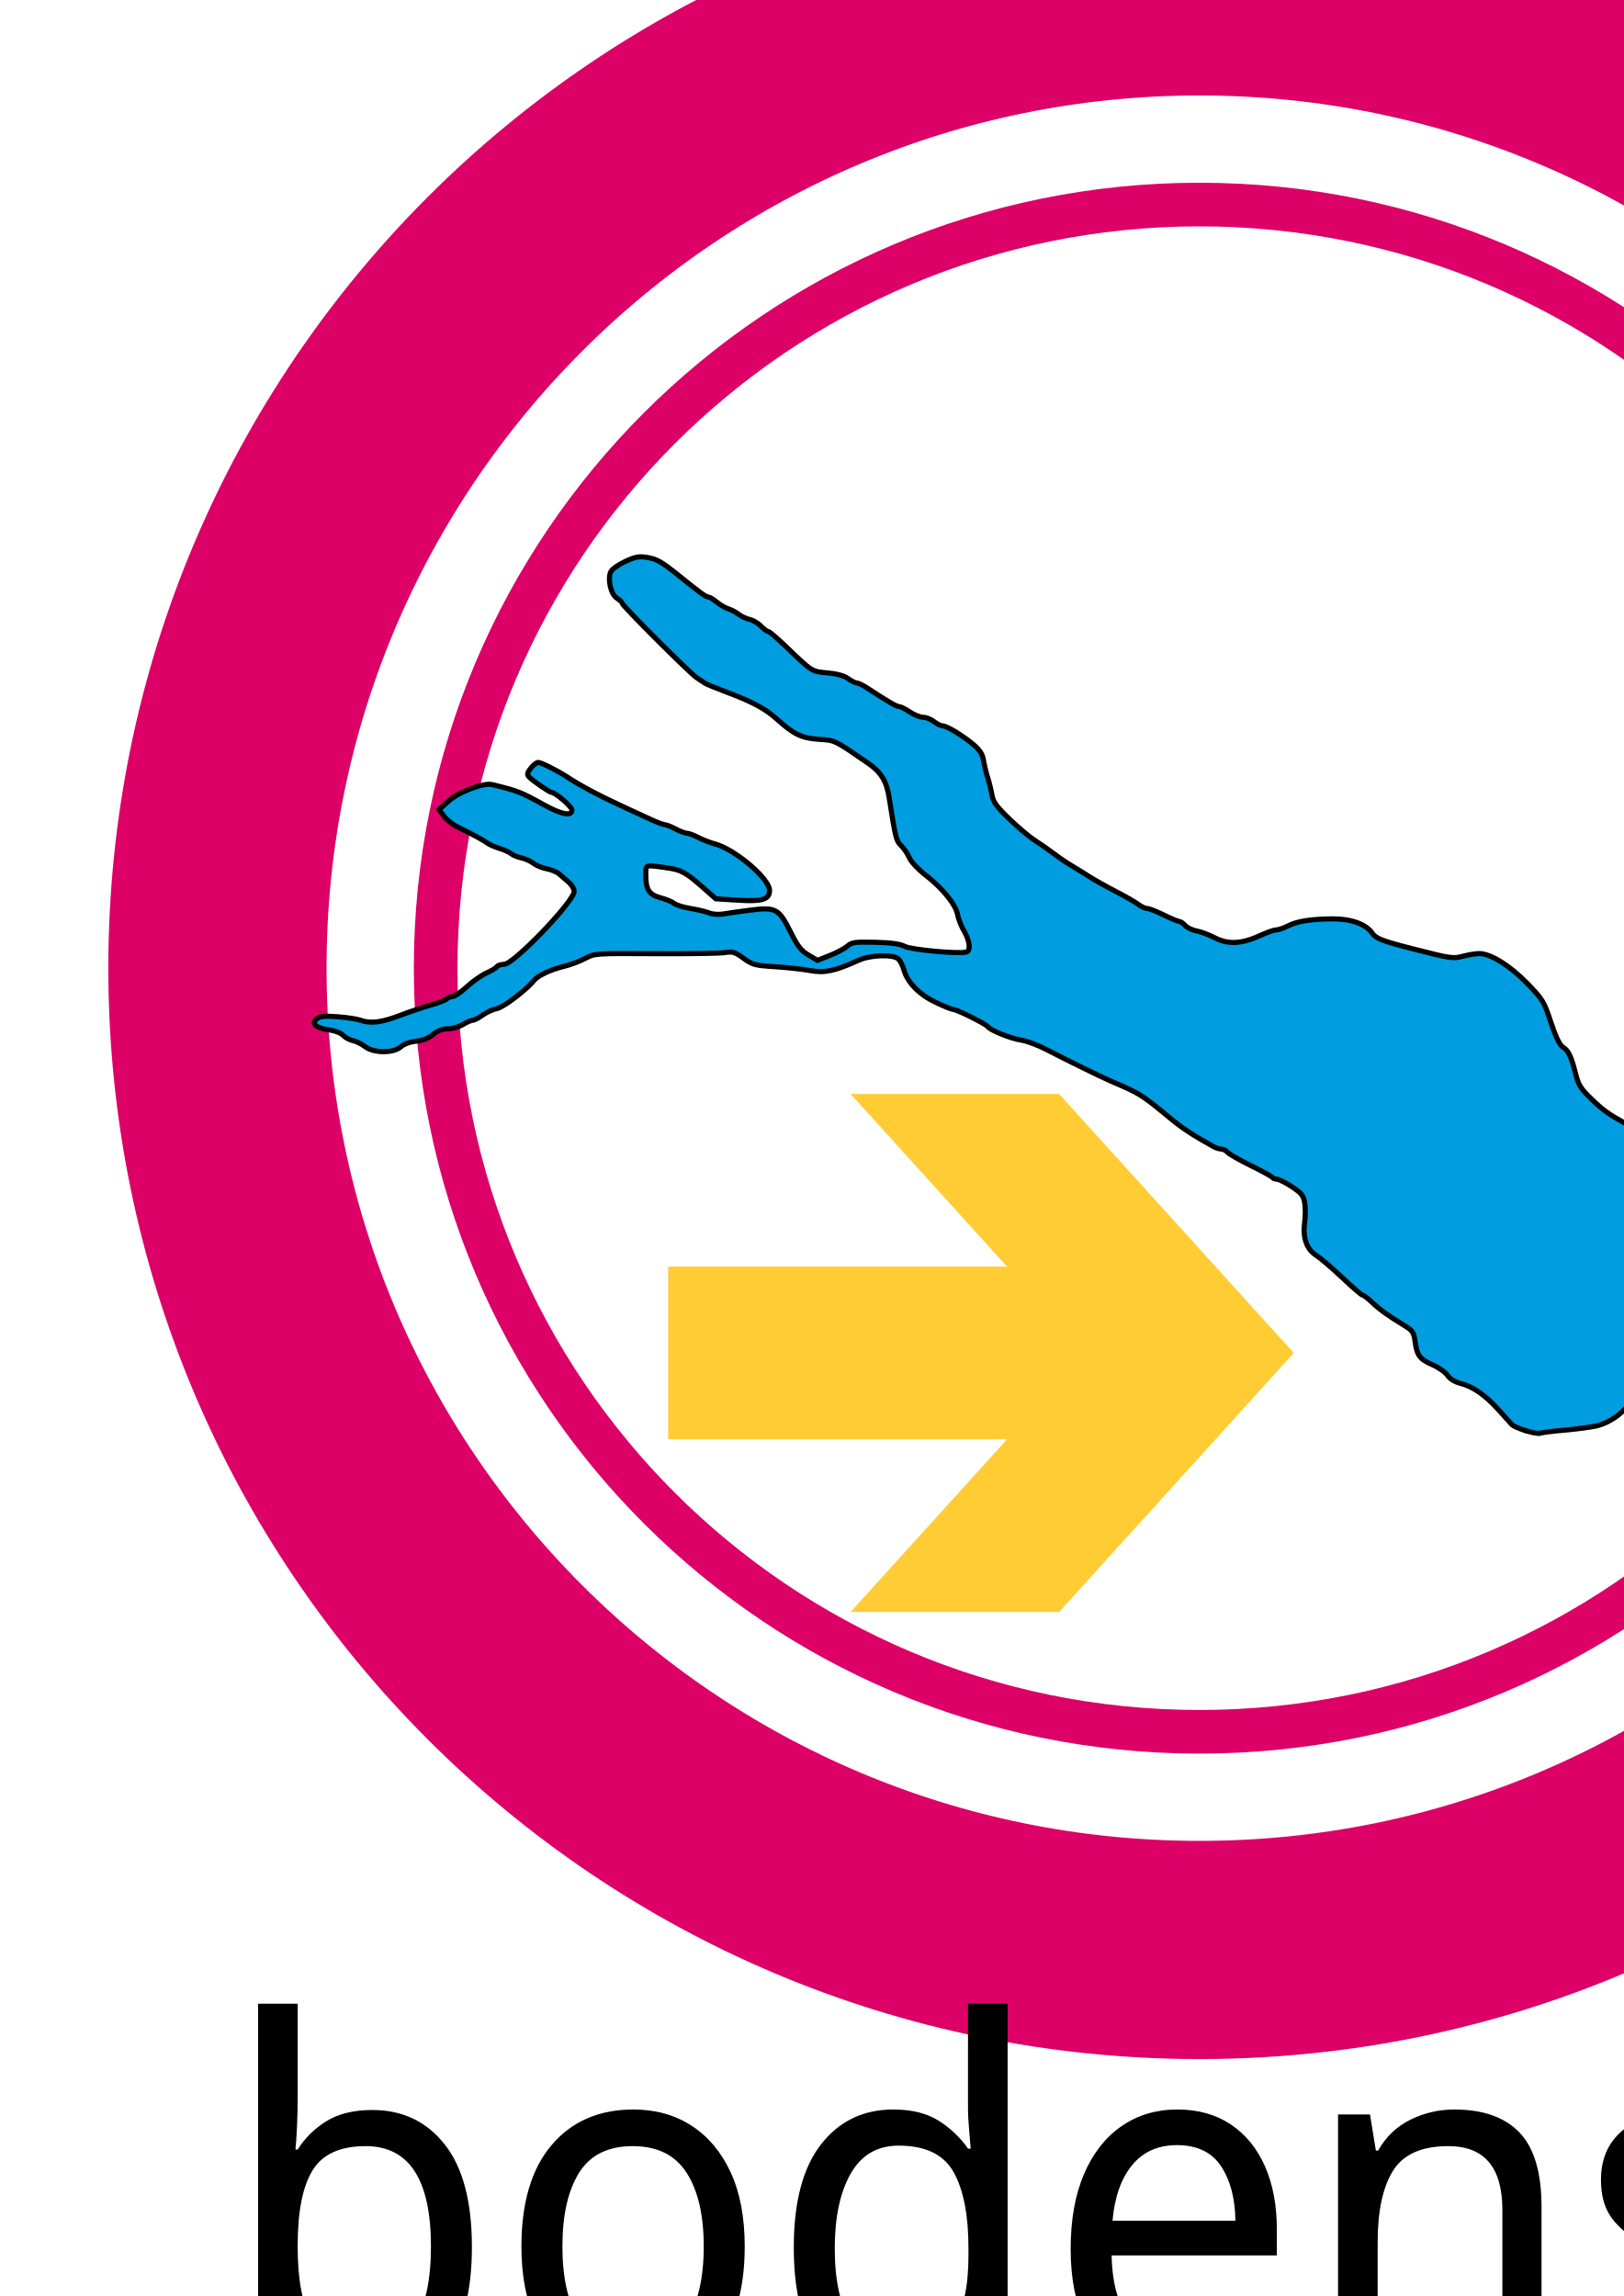
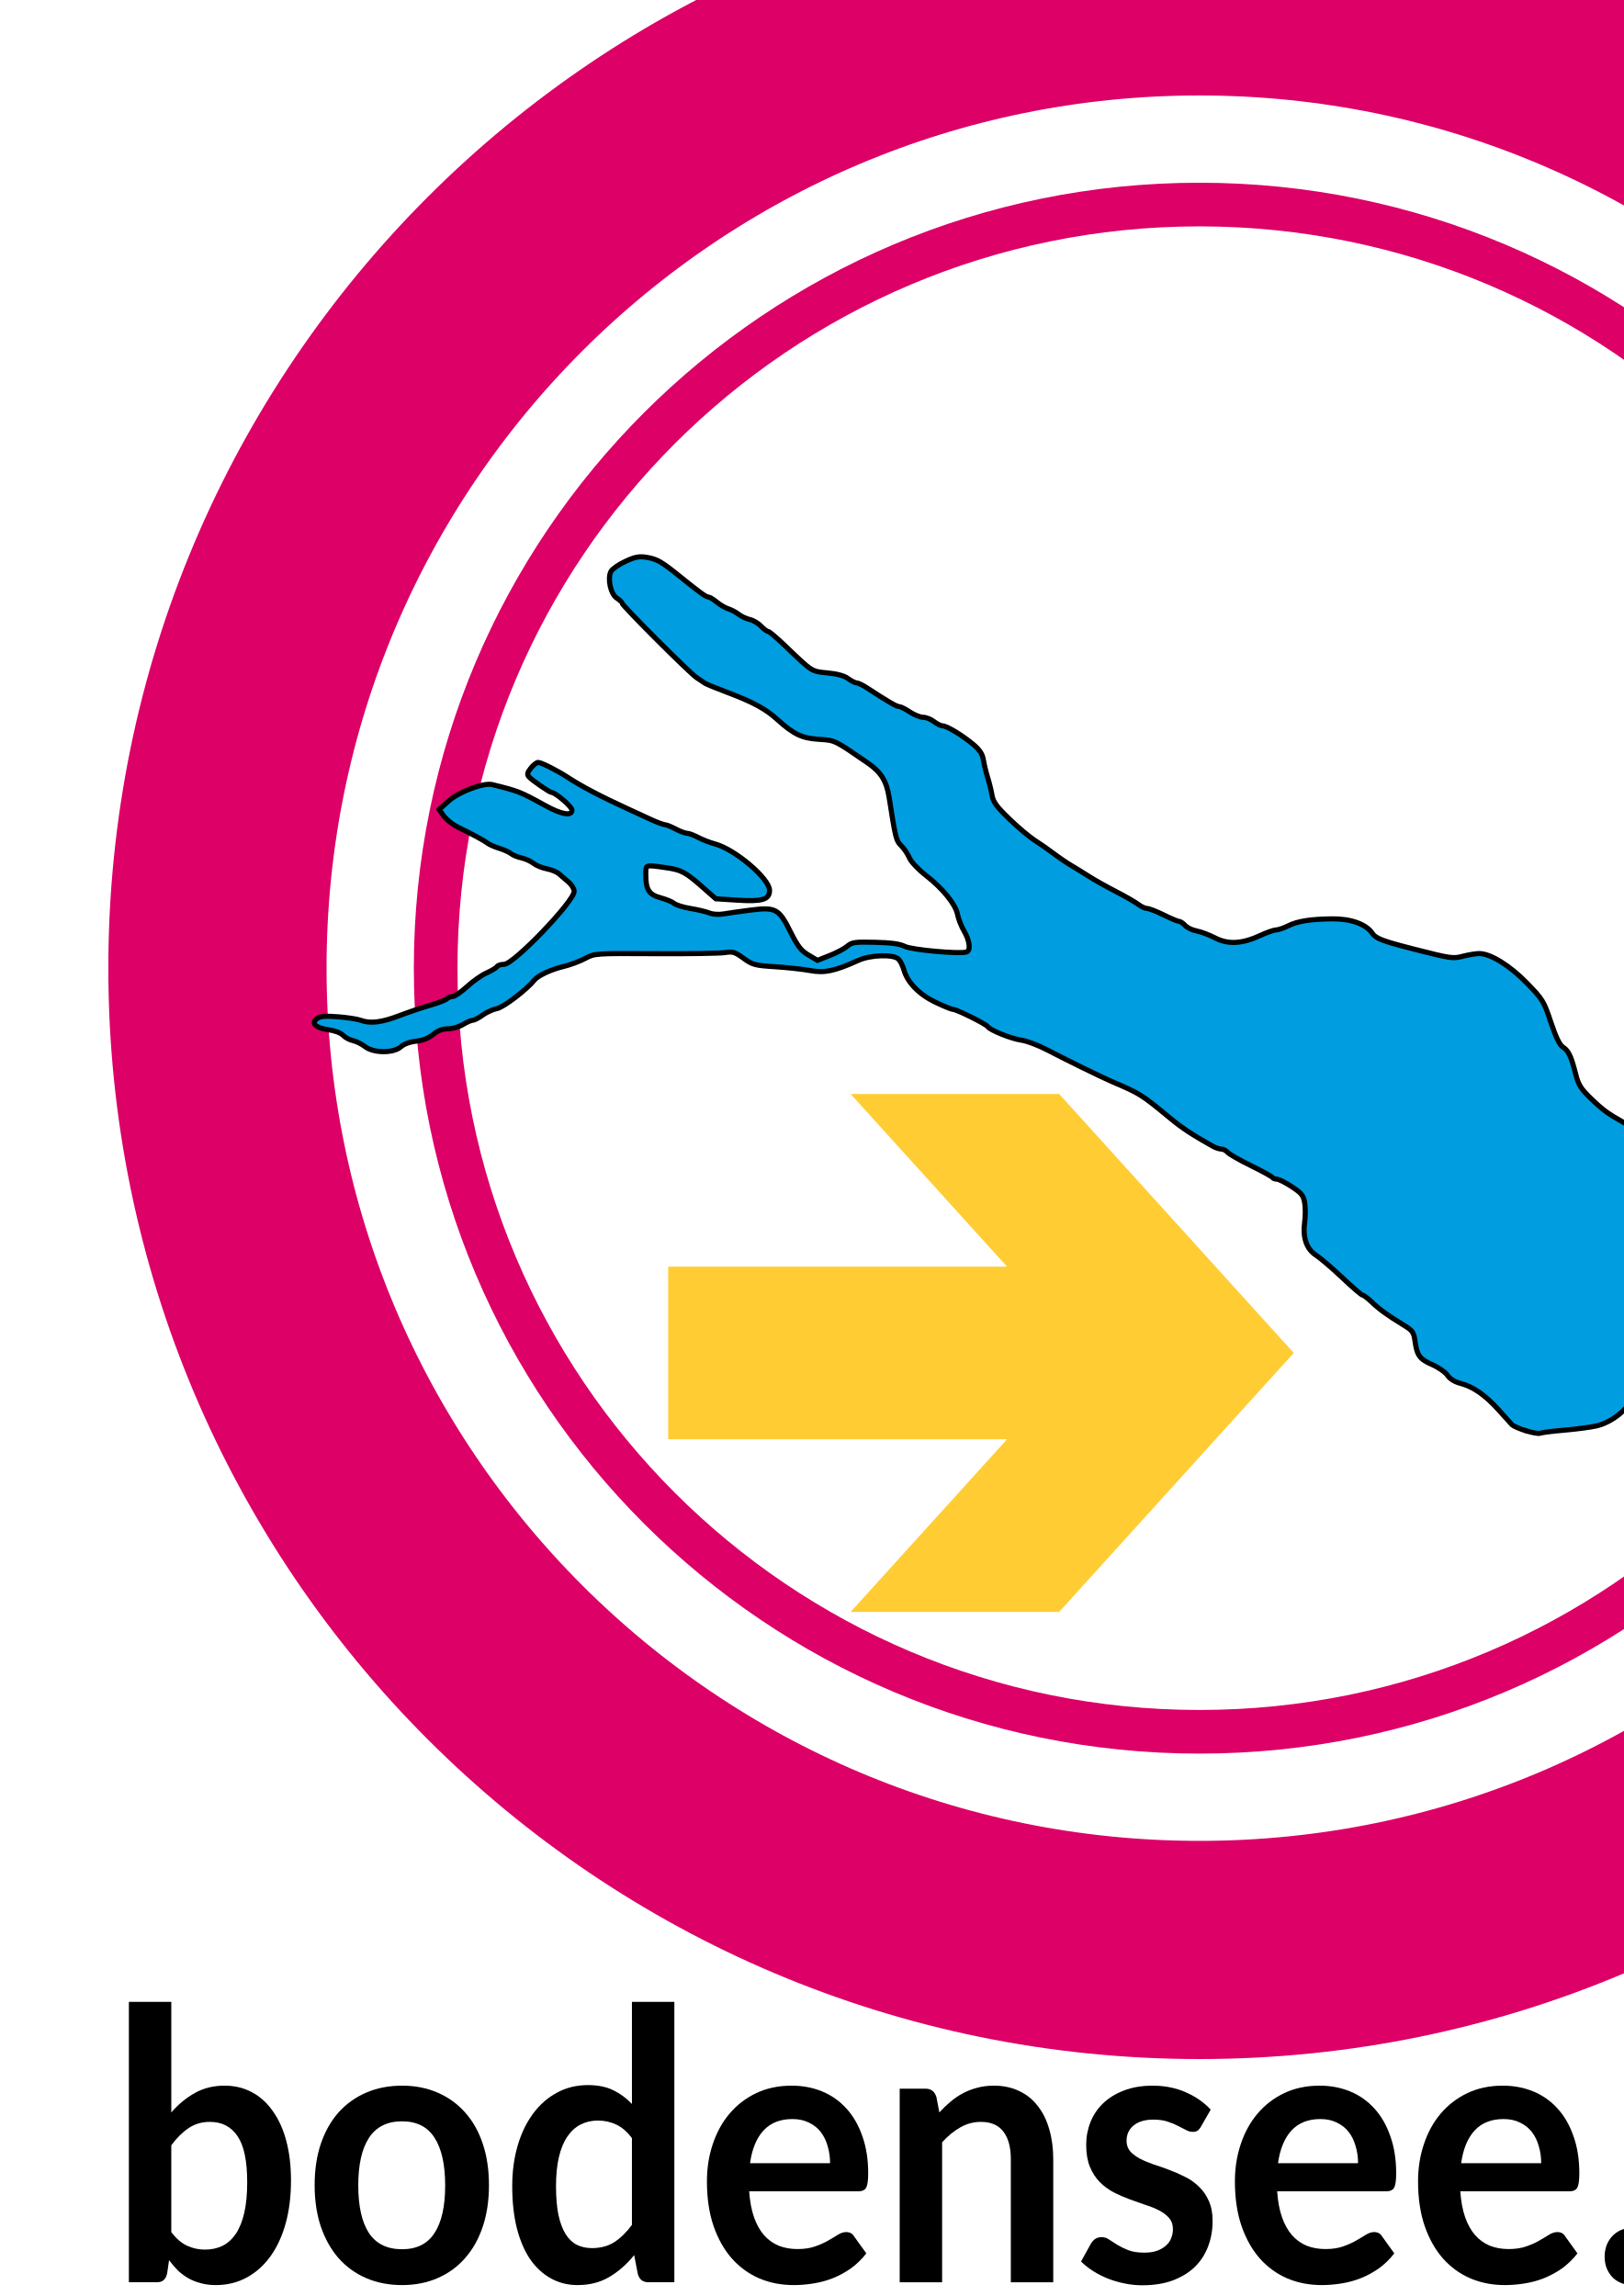
<svg xmlns="http://www.w3.org/2000/svg" xmlns:ns1="http://www.openswatchbook.org/uri/2009/osb" version="1.1" id="svg2" viewBox="0 0 744.094 1052.362" height="297mm" width="210mm">
  <defs id="defs4">
    <linearGradient ns1:paint="solid" id="linearGradient5754">
      <stop id="stop5756" offset="0" style="stop-color:#000000;stop-opacity:1;" />
    </linearGradient>
    <style type="text/css" id="style3858">
    .fil0 {fill:#495677}
   </style>
  </defs>
  <g id="g4846" transform="translate(1273.854,879.7159)">
    <g transform="matrix(1.201259,0,0,1.033452,-1685.787,-737.8079)" id="layer4" />
    <g id="g4168">
      <g id="layer5" transform="translate(-1355.585,-856.1591)">
        <rect y="-207.537" x="-39.899" height="1299.798" width="1299.798" id="rect4195" style="fill:#ffffff;fill-opacity:1;stroke:none;stroke-width:0.202;stroke-miterlimit:4;stroke-dasharray:none;stroke-opacity:1" />
      </g>
      <g id="layer1" transform="translate(-1342.208,-838.3224)">
        <ellipse ry="450" rx="450" cy="402.363" cx="617.999" id="path4136" style="fill:#000000;fill-opacity:0;stroke:#dc0067;stroke-width:100;stroke-miterlimit:4;stroke-dasharray:none;stroke-opacity:1" />
        <ellipse ry="350" rx="350" cy="402.363" cx="617.999" id="circle4140" style="fill:#000000;fill-opacity:0;stroke:#dc0067;stroke-width:20;stroke-miterlimit:4;stroke-dasharray:none;stroke-opacity:1" />
        <ellipse ry="328.597" rx="338.98" cy="236.314" cx="1175.588" id="circle4140-7" style="fill:#000000;fill-opacity:0;stroke:#dc0067;stroke-width:19.071;stroke-miterlimit:4;stroke-dasharray:none;stroke-opacity:1" />
      </g>
-       <text transform="scale(0.9539976,1.048221)" id="text4186" y="201.233" x="-1229.689" style="font-style:normal;font-variant:normal;font-weight:normal;font-stretch:condensed;font-size:172.051px;line-height:125%;font-family:Impact;-inkscape-font-specification:'Impact Condensed';letter-spacing:0px;word-spacing:0px;fill:#000000;fill-opacity:1;stroke:none;stroke-width:1px;stroke-linecap:butt;stroke-linejoin:miter;stroke-opacity:1" xml:space="preserve">
-         <tspan style="font-style:normal;font-variant:normal;font-weight:normal;font-stretch:condensed;font-size:216.25px;font-family:'AlternateGothic2 BT';-inkscape-font-specification:'AlternateGothic2 BT Condensed'" y="201.233" x="-1229.689" id="tspan4188">bodensee.<tspan id="tspan4151" style="font-size:216.25px;fill:#dc0060;fill-opacity:1">freifunk</tspan>.net</tspan>
-       </text>
+       <g transform="scale(0.9539976,1.048221)" style="font-style:normal;font-variant:normal;font-weight:normal;font-stretch:condensed;font-size:172.051px;line-height:125%;font-family:Impact;-inkscape-font-specification:'Impact Condensed';letter-spacing:0px;word-spacing:0px;fill:#000000;fill-opacity:1;stroke:none;stroke-width:1px;stroke-linecap:butt;stroke-linejoin:miter;stroke-opacity:1" id="text4186">
+         <path d="m -1252.999,136.748 q 3.465,4.207 7.508,5.94 4.125,1.732 8.662,1.732 4.702,0 8.415,-1.65 3.795,-1.732 6.435,-5.28 2.64,-3.63 4.043,-9.158 1.403,-5.61 1.403,-13.365 0,-13.943 -4.62,-20.13 -4.62,-6.27 -13.283,-6.27 -5.857,0 -10.23,2.723 -4.372,2.64 -8.332,7.508 l 0,37.95 z m 0,-52.305 q 5.115,-5.362 11.303,-8.498 6.27,-3.217 14.273,-3.217 7.343,0 13.2,2.888 5.94,2.888 10.065,8.332 4.207,5.362 6.435,13.035 2.228,7.672 2.228,17.242 0,10.312 -2.558,18.727 -2.558,8.415 -7.343,14.438 -4.702,5.94 -11.385,9.24 -6.683,3.3 -14.85,3.3 -3.96,0 -7.178,-0.825 -3.217,-0.743 -5.94,-2.145 -2.723,-1.403 -5.032,-3.382 -2.228,-2.062 -4.29,-4.537 l -0.907,5.692 q -0.495,2.145 -1.732,3.053 -1.155,0.907 -3.217,0.907 l -13.447,0 0,-122.595 20.378,0 0,48.345 z" style="font-style:normal;font-variant:normal;font-weight:bold;font-stretch:normal;font-size:165px;font-family:Lato;-inkscape-font-specification:'Lato Bold'" id="path4155" />
+         <path d="m -1142.143,72.728 q 9.405,0 17.078,3.053 7.755,3.053 13.2,8.662 5.527,5.61 8.498,13.695 2.97,8.085 2.97,18.067 0,10.065 -2.97,18.15 -2.97,8.085 -8.498,13.777 -5.445,5.692 -13.2,8.745 -7.673,3.053 -17.078,3.053 -9.488,0 -17.242,-3.053 -7.755,-3.053 -13.283,-8.745 -5.445,-5.692 -8.498,-13.777 -2.97,-8.085 -2.97,-18.15 0,-9.982 2.97,-18.067 3.053,-8.085 8.498,-13.695 5.527,-5.61 13.283,-8.662 7.755,-3.053 17.242,-3.053 z m 0,71.527 q 10.56,0 15.592,-7.095 5.115,-7.095 5.115,-20.79 0,-13.695 -5.115,-20.872 -5.032,-7.178 -15.592,-7.178 -10.725,0 -15.922,7.26 -5.115,7.177 -5.115,20.79 0,13.613 5.115,20.79 5.197,7.095 15.922,7.095 z" style="font-style:normal;font-variant:normal;font-weight:bold;font-stretch:normal;font-size:165px;font-family:Lato;-inkscape-font-specification:'Lato Bold'" id="path4157" />
+         <path d="m -1031.722,95.663 q -3.465,-4.207 -7.59,-5.94 -4.043,-1.732 -8.745,-1.732 -4.62,0 -8.332,1.732 -3.712,1.732 -6.353,5.28 -2.64,3.465 -4.043,8.91 -1.403,5.362 -1.403,12.705 0,7.425 1.155,12.623 1.238,5.115 3.465,8.415 2.228,3.217 5.445,4.702 3.217,1.403 7.178,1.403 6.353,0 10.807,-2.64 4.455,-2.64 8.415,-7.508 l 0,-37.95 z m 20.378,-59.565 0,122.595 -12.457,0 q -4.043,0 -5.115,-3.712 l -1.732,-8.168 q -5.115,5.857 -11.797,9.488 -6.6,3.63 -15.428,3.63 -6.93,0 -12.705,-2.888 -5.775,-2.888 -9.982,-8.332 -4.125,-5.527 -6.435,-13.613 -2.228,-8.085 -2.228,-18.48 0,-9.405 2.558,-17.49 2.558,-8.085 7.343,-14.025 4.785,-5.94 11.467,-9.24 6.683,-3.382 15.015,-3.382 7.095,0 12.127,2.228 5.032,2.228 8.992,6.022 l 0,-44.633 20.378,0 z" style="font-style:normal;font-variant:normal;font-weight:bold;font-stretch:normal;font-size:165px;font-family:Lato;-inkscape-font-specification:'Lato Bold'" id="path4159" />
+         <path d="m -936.54,106.635 q 0,-3.96 -1.155,-7.425 -1.073,-3.547 -3.3,-6.188 -2.228,-2.64 -5.692,-4.125 -3.382,-1.567 -7.92,-1.567 -8.828,0 -13.943,5.032 -5.032,5.032 -6.435,14.272 l 38.445,0 z m -38.858,12.293 q 0.495,6.518 2.31,11.303 1.815,4.702 4.785,7.838 2.97,3.053 7.013,4.62 4.125,1.485 9.075,1.485 4.95,0 8.498,-1.155 3.63,-1.155 6.27,-2.558 2.723,-1.403 4.702,-2.558 2.062,-1.155 3.96,-1.155 2.558,0 3.795,1.897 l 5.857,7.425 q -3.382,3.96 -7.59,6.683 -4.207,2.64 -8.828,4.29 -4.537,1.567 -9.322,2.228 -4.702,0.66 -9.158,0.66 -8.828,0 -16.418,-2.888 -7.59,-2.97 -13.2,-8.662 -5.61,-5.775 -8.828,-14.19 -3.217,-8.498 -3.217,-19.635 0,-8.662 2.805,-16.252 2.805,-7.673 8.002,-13.283 5.28,-5.692 12.787,-8.992 7.59,-3.3 17.078,-3.3 8.002,0 14.768,2.558 6.765,2.558 11.633,7.508 4.867,4.867 7.59,12.045 2.805,7.095 2.805,16.252 0,4.62 -0.99,6.27 -0.99,1.567 -3.795,1.567 l -52.388,0 z" style="font-style:normal;font-variant:normal;font-weight:bold;font-stretch:normal;font-size:165px;font-family:Lato;-inkscape-font-specification:'Lato Bold'" id="path4161" />
+         <path d="m -884.036,84.443 q 2.558,-2.558 5.362,-4.702 2.888,-2.228 6.022,-3.712 3.217,-1.567 6.848,-2.393 3.63,-0.907 7.92,-0.907 6.93,0 12.293,2.393 5.362,2.31 8.91,6.6 3.63,4.207 5.445,10.148 1.897,5.857 1.897,12.952 l 0,53.873 -20.378,0 0,-53.873 q 0,-7.755 -3.547,-11.962 -3.547,-4.29 -10.807,-4.29 -5.28,0 -9.9,2.393 -4.62,2.393 -8.745,6.518 l 0,61.215 -20.378,0 0,-84.645 12.457,0 q 3.96,0 5.197,3.712 l 1.403,6.683 z" style="font-style:normal;font-variant:normal;font-weight:bold;font-stretch:normal;font-size:165px;font-family:Lato;-inkscape-font-specification:'Lato Bold'" id="path4163" />
+         <path d="m -758.314,90.548 q -0.825,1.32 -1.732,1.897 -0.907,0.495 -2.31,0.495 -1.485,0 -3.217,-0.825 -1.65,-0.825 -3.877,-1.815 -2.228,-1.073 -5.115,-1.897 -2.805,-0.825 -6.683,-0.825 -6.022,0 -9.488,2.558 -3.382,2.558 -3.382,6.683 0,2.723 1.732,4.62 1.815,1.815 4.702,3.217 2.97,1.403 6.683,2.558 3.712,1.073 7.508,2.393 3.877,1.32 7.59,3.053 3.712,1.65 6.6,4.29 2.97,2.558 4.702,6.188 1.815,3.63 1.815,8.745 0,6.105 -2.228,11.303 -2.145,5.115 -6.435,8.91 -4.29,3.712 -10.643,5.857 -6.27,2.062 -14.52,2.062 -4.372,0 -8.58,-0.825 -4.125,-0.743 -8.002,-2.145 -3.795,-1.403 -7.095,-3.3 -3.217,-1.897 -5.692,-4.125 l 4.702,-7.755 q 0.907,-1.403 2.145,-2.145 1.238,-0.743 3.135,-0.743 1.897,0 3.547,1.073 1.732,1.073 3.96,2.31 2.228,1.238 5.197,2.31 3.053,1.073 7.673,1.073 3.63,0 6.188,-0.825 2.64,-0.907 4.29,-2.31 1.732,-1.403 2.475,-3.217 0.825,-1.897 0.825,-3.877 0,-2.97 -1.815,-4.867 -1.732,-1.897 -4.702,-3.3 -2.888,-1.403 -6.683,-2.475 -3.712,-1.155 -7.673,-2.475 -3.877,-1.32 -7.673,-3.053 -3.712,-1.815 -6.683,-4.537 -2.888,-2.723 -4.702,-6.683 -1.732,-3.96 -1.732,-9.57 0,-5.197 2.062,-9.9 2.062,-4.702 6.022,-8.168 4.043,-3.547 9.982,-5.61 6.022,-2.145 13.86,-2.145 8.745,0 15.922,2.888 7.178,2.888 11.963,7.59 l -4.62,7.343 z" style="font-style:normal;font-variant:normal;font-weight:bold;font-stretch:normal;font-size:165px;font-family:Lato;-inkscape-font-specification:'Lato Bold'" id="path4166" />
+         <path d="m -682.917,106.635 q 0,-3.96 -1.155,-7.425 -1.073,-3.547 -3.3,-6.188 -2.228,-2.64 -5.692,-4.125 -3.382,-1.567 -7.92,-1.567 -8.828,0 -13.943,5.032 -5.032,5.032 -6.435,14.272 l 38.445,0 z m -38.858,12.293 q 0.495,6.518 2.31,11.303 1.815,4.702 4.785,7.838 2.97,3.053 7.013,4.62 4.125,1.485 9.075,1.485 4.95,0 8.498,-1.155 3.63,-1.155 6.27,-2.558 2.723,-1.403 4.702,-2.558 2.062,-1.155 3.96,-1.155 2.558,0 3.795,1.897 l 5.857,7.425 q -3.382,3.96 -7.59,6.683 -4.207,2.64 -8.828,4.29 -4.537,1.567 -9.322,2.228 -4.702,0.66 -9.158,0.66 -8.828,0 -16.418,-2.888 -7.59,-2.97 -13.2,-8.662 -5.61,-5.775 -8.828,-14.19 -3.217,-8.498 -3.217,-19.635 0,-8.662 2.805,-16.252 2.805,-7.673 8.002,-13.283 5.28,-5.692 12.787,-8.992 7.59,-3.3 17.078,-3.3 8.002,0 14.768,2.558 6.765,2.558 11.633,7.508 4.867,4.867 7.59,12.045 2.805,7.095 2.805,16.252 0,4.62 -0.99,6.27 -0.99,1.567 -3.795,1.567 l -52.388,0 z" style="font-style:normal;font-variant:normal;font-weight:bold;font-stretch:normal;font-size:165px;font-family:Lato;-inkscape-font-specification:'Lato Bold'" id="path4168" />
+         <path d="m -594.938,106.635 q 0,-3.96 -1.155,-7.425 -1.073,-3.547 -3.3,-6.188 -2.228,-2.64 -5.692,-4.125 -3.382,-1.567 -7.92,-1.567 -8.828,0 -13.943,5.032 -5.032,5.032 -6.435,14.272 l 38.445,0 z m -38.858,12.293 q 0.495,6.518 2.31,11.303 1.815,4.702 4.785,7.838 2.97,3.053 7.013,4.62 4.125,1.485 9.075,1.485 4.95,0 8.498,-1.155 3.63,-1.155 6.27,-2.558 2.723,-1.403 4.702,-2.558 2.062,-1.155 3.96,-1.155 2.558,0 3.795,1.897 l 5.857,7.425 q -3.382,3.96 -7.59,6.683 -4.207,2.64 -8.828,4.29 -4.537,1.567 -9.322,2.228 -4.702,0.66 -9.158,0.66 -8.828,0 -16.418,-2.888 -7.59,-2.97 -13.2,-8.662 -5.61,-5.775 -8.828,-14.19 -3.217,-8.498 -3.217,-19.635 0,-8.662 2.805,-16.252 2.805,-7.673 8.002,-13.283 5.28,-5.692 12.787,-8.992 7.59,-3.3 17.078,-3.3 8.002,0 14.768,2.558 6.765,2.558 11.633,7.508 4.867,4.867 7.59,12.045 2.805,7.095 2.805,16.252 0,4.62 -0.99,6.27 -0.99,1.567 -3.795,1.567 l -52.388,0 z" style="font-style:normal;font-variant:normal;font-weight:bold;font-stretch:normal;font-size:165px;font-family:Lato;-inkscape-font-specification:'Lato Bold'" id="path4170" />
+         <path d="m -564.462,147.473 q 0,-2.558 0.907,-4.867 0.99,-2.31 2.64,-3.96 1.65,-1.65 3.96,-2.64 2.31,-0.99 4.95,-0.99 2.64,0 4.867,0.99 2.31,0.99 3.96,2.64 1.732,1.65 2.723,3.96 0.99,2.31 0.99,4.867 0,2.64 -0.99,4.95 -0.99,2.228 -2.723,3.877 -1.65,1.65 -3.96,2.558 -2.228,0.99 -4.867,0.99 -2.64,0 -4.95,-0.99 -2.31,-0.907 -3.96,-2.558 -1.65,-1.65 -2.64,-3.877 -0.907,-2.31 -0.907,-4.95 z" style="font-style:normal;font-variant:normal;font-weight:bold;font-stretch:normal;font-size:165px;font-family:Lato;-inkscape-font-specification:'Lato Bold'" id="path4172" />
+         <path d="m -516.236,158.693 0,-69.3 -7.343,-1.155 q -2.393,-0.495 -3.877,-1.65 -1.403,-1.238 -1.403,-3.465 l 0,-8.332 12.623,0 0,-6.27 q 0,-7.26 2.145,-13.035 2.228,-5.775 6.27,-9.818 4.125,-4.043 9.982,-6.188 5.857,-2.145 13.2,-2.145 5.857,0 10.89,1.567 l -0.412,10.23 q -0.083,1.155 -0.66,1.897 -0.578,0.66 -1.567,1.073 -0.907,0.33 -2.145,0.495 -1.238,0.083 -2.64,0.083 -3.63,0 -6.518,0.825 -2.805,0.743 -4.785,2.723 -1.98,1.897 -3.053,5.115 -0.99,3.135 -0.99,7.838 l 0,5.61 22.027,0 0,14.52 -21.367,0 0,69.382 -20.378,0 z" style="font-style:normal;font-variant:normal;font-weight:bold;font-stretch:normal;font-size:165px;font-family:Lato;-inkscape-font-specification:'Lato Bold';fill:#dc0060;fill-opacity:1" id="path4174" />
+         <path d="m -443.656,88.733 q 3.96,-7.59 9.405,-11.88 5.445,-4.372 12.87,-4.372 5.857,0 9.405,2.558 l -1.32,15.262 q -0.412,1.485 -1.238,2.145 -0.743,0.578 -2.062,0.578 -1.238,0 -3.712,-0.412 -2.393,-0.412 -4.702,-0.412 -3.382,0 -6.022,0.99 -2.64,0.99 -4.785,2.888 -2.062,1.815 -3.712,4.455 -1.567,2.64 -2.97,6.022 l 0,52.14 -20.378,0 0,-84.645 11.963,0 q 3.135,0 4.372,1.155 1.238,1.073 1.65,3.96 l 1.238,9.57 z" style="font-style:normal;font-variant:normal;font-weight:bold;font-stretch:normal;font-size:165px;font-family:Lato;-inkscape-font-specification:'Lato Bold';fill:#dc0060;fill-opacity:1" id="path4176" />
+         <path d="m -349.049,106.635 q 0,-3.96 -1.155,-7.425 -1.073,-3.547 -3.3,-6.188 -2.228,-2.64 -5.692,-4.125 -3.382,-1.567 -7.92,-1.567 -8.828,0 -13.943,5.032 -5.032,5.032 -6.435,14.272 l 38.445,0 z m -38.858,12.293 q 0.495,6.518 2.31,11.303 1.815,4.702 4.785,7.838 2.97,3.053 7.013,4.62 4.125,1.485 9.075,1.485 4.95,0 8.498,-1.155 3.63,-1.155 6.27,-2.558 2.723,-1.403 4.702,-2.558 2.062,-1.155 3.96,-1.155 2.558,0 3.795,1.897 l 5.857,7.425 q -3.382,3.96 -7.59,6.683 -4.207,2.64 -8.828,4.29 -4.537,1.567 -9.322,2.228 -4.702,0.66 -9.158,0.66 -8.828,0 -16.418,-2.888 -7.59,-2.97 -13.2,-8.662 -5.61,-5.775 -8.828,-14.19 -3.217,-8.498 -3.217,-19.635 0,-8.662 2.805,-16.252 2.805,-7.673 8.002,-13.283 5.28,-5.692 12.787,-8.992 7.59,-3.3 17.078,-3.3 8.002,0 14.768,2.558 6.765,2.558 11.633,7.508 4.867,4.867 7.59,12.045 2.805,7.095 2.805,16.252 0,4.62 -0.99,6.27 -0.99,1.567 -3.795,1.567 l -52.388,0 z" style="font-style:normal;font-variant:normal;font-weight:bold;font-stretch:normal;font-size:165px;font-family:Lato;-inkscape-font-specification:'Lato Bold';fill:#dc0060;fill-opacity:1" id="path4178" />
+         <path d="m -294.483,74.048 0,84.645 -20.46,0 0,-84.645 20.46,0 z m 2.805,-24.668 q 0,2.64 -1.073,4.95 -1.073,2.31 -2.888,4.043 -1.732,1.732 -4.125,2.805 -2.393,0.99 -5.115,0.99 -2.64,0 -5.032,-0.99 -2.31,-1.073 -4.043,-2.805 -1.732,-1.732 -2.805,-4.043 -0.99,-2.31 -0.99,-4.95 0,-2.723 0.99,-5.115 1.073,-2.393 2.805,-4.125 1.732,-1.732 4.043,-2.723 2.393,-1.073 5.032,-1.073 2.723,0 5.115,1.073 2.393,0.99 4.125,2.723 1.815,1.732 2.888,4.125 1.073,2.393 1.073,5.115 z" style="font-style:normal;font-variant:normal;font-weight:bold;font-stretch:normal;font-size:165px;font-family:Lato;-inkscape-font-specification:'Lato Bold';fill:#dc0060;fill-opacity:1" id="path4180" />
+         <path d="m -267.769,158.693 0,-69.3 -7.343,-1.155 q -2.393,-0.495 -3.877,-1.65 -1.403,-1.238 -1.403,-3.465 l 0,-8.332 12.623,0 0,-6.27 q 0,-7.26 2.145,-13.035 2.228,-5.775 6.27,-9.818 4.125,-4.043 9.982,-6.188 5.857,-2.145 13.2,-2.145 5.857,0 10.89,1.567 l -0.412,10.23 q -0.083,1.155 -0.66,1.897 -0.578,0.66 -1.567,1.073 -0.907,0.33 -2.145,0.495 -1.238,0.083 -2.64,0.083 -3.63,0 -6.518,0.825 -2.805,0.743 -4.785,2.723 -1.98,1.897 -3.053,5.115 -0.99,3.135 -0.99,7.838 l 0,5.61 22.027,0 0,14.52 -21.367,0 0,69.382 -20.378,0 z" style="font-style:normal;font-variant:normal;font-weight:bold;font-stretch:normal;font-size:165px;font-family:Lato;-inkscape-font-specification:'Lato Bold';fill:#dc0060;fill-opacity:1" id="path4182" />
+         <path d="m -141.482,74.048 0,84.645 -12.457,0 q -4.043,0 -5.115,-3.712 l -1.403,-6.765 q -5.197,5.28 -11.467,8.58 -6.27,3.217 -14.768,3.217 -6.93,0 -12.293,-2.31 -5.28,-2.393 -8.91,-6.683 -3.63,-4.29 -5.527,-10.148 -1.815,-5.94 -1.815,-13.035 l 0,-53.79 20.378,0 0,53.79 q 0,7.755 3.547,12.045 3.63,4.207 10.807,4.207 5.28,0 9.9,-2.31 4.62,-2.393 8.745,-6.518 l 0,-61.215 20.378,0 z" style="font-style:normal;font-variant:normal;font-weight:bold;font-stretch:normal;font-size:165px;font-family:Lato;-inkscape-font-specification:'Lato Bold';fill:#dc0060;fill-opacity:1" id="path4184" />
+         <path d="m -102.22,84.443 q 2.558,-2.558 5.363,-4.702 2.888,-2.228 6.022,-3.712 3.217,-1.567 6.848,-2.393 3.63,-0.907 7.92,-0.907 6.93,0 12.293,2.393 5.362,2.31 8.91,6.6 3.63,4.207 5.445,10.148 1.897,5.857 1.897,12.952 l 0,53.873 -20.378,0 0,-53.873 q 0,-7.755 -3.547,-11.962 -3.547,-4.29 -10.807,-4.29 -5.28,0 -9.9,2.393 -4.62,2.393 -8.745,6.518 l 0,61.215 -20.378,0 0,-84.645 12.457,0 q 3.96,0 5.197,3.712 l 1.403,6.683 z" style="font-style:normal;font-variant:normal;font-weight:bold;font-stretch:normal;font-size:165px;font-family:Lato;-inkscape-font-specification:'Lato Bold';fill:#dc0060;fill-opacity:1" id="path4186" />
+         <path d="m -7.765,36.098 0,70.207 3.795,0 q 2.062,0 3.217,-0.495 1.238,-0.578 2.475,-2.228 L 22.76,77.595 q 1.32,-1.732 2.888,-2.64 1.65,-0.907 4.207,-0.907 l 18.645,0 -26.317,31.432 q -2.805,3.712 -6.105,5.692 1.732,1.238 3.053,2.888 1.403,1.65 2.64,3.547 l 28.215,41.085 -18.398,0 q -2.393,0 -4.125,-0.743 -1.732,-0.825 -2.888,-2.888 L 2.96,122.97 q -1.155,-1.897 -2.393,-2.475 -1.238,-0.578 -3.712,-0.578 l -4.62,0 0,38.775 -20.378,0 0,-122.595 20.378,0 z" style="font-style:normal;font-variant:normal;font-weight:bold;font-stretch:normal;font-size:165px;font-family:Lato;-inkscape-font-specification:'Lato Bold';fill:#dc0060;fill-opacity:1" id="path4188" />
+         <path d="m 57.188,147.473 q 0,-2.558 0.907,-4.867 0.99,-2.31 2.64,-3.96 1.65,-1.65 3.96,-2.64 2.31,-0.99 4.95,-0.99 2.64,0 4.867,0.99 2.31,0.99 3.96,2.64 1.732,1.65 2.723,3.96 0.99,2.31 0.99,4.867 0,2.64 -0.99,4.95 -0.99,2.228 -2.723,3.877 -1.65,1.65 -3.96,2.558 -2.228,0.99 -4.867,0.99 -2.64,0 -4.95,-0.99 -2.31,-0.907 -3.96,-2.558 -1.65,-1.65 -2.64,-3.877 -0.907,-2.31 -0.907,-4.95 z" style="font-style:normal;font-variant:normal;font-weight:bold;font-stretch:normal;font-size:165px;font-family:Lato;-inkscape-font-specification:'Lato Bold'" id="path4190" />
+         <path d="m 118.532,84.443 q 2.558,-2.558 5.362,-4.702 2.888,-2.228 6.022,-3.712 3.217,-1.567 6.848,-2.393 3.63,-0.907 7.92,-0.907 6.93,0 12.293,2.393 5.362,2.31 8.91,6.6 3.63,4.207 5.445,10.148 1.897,5.857 1.897,12.952 l 0,53.873 -20.378,0 0,-53.873 q 0,-7.755 -3.547,-11.962 -3.547,-4.29 -10.807,-4.29 -5.28,0 -9.9,2.393 -4.62,2.393 -8.745,6.518 l 0,61.215 -20.378,0 0,-84.645 12.458,0 q 3.96,0 5.197,3.712 l 1.403,6.683 z" style="font-style:normal;font-variant:normal;font-weight:bold;font-stretch:normal;font-size:165px;font-family:Lato;-inkscape-font-specification:'Lato Bold'" id="path4192" />
+         <path d="m 247.142,106.635 q 0,-3.96 -1.155,-7.425 -1.073,-3.547 -3.3,-6.188 -2.228,-2.64 -5.692,-4.125 -3.382,-1.567 -7.92,-1.567 -8.828,0 -13.943,5.032 -5.032,5.032 -6.435,14.272 l 38.445,0 z m -38.858,12.293 q 0.495,6.518 2.31,11.303 1.815,4.702 4.785,7.838 2.97,3.053 7.013,4.62 4.125,1.485 9.075,1.485 4.95,0 8.498,-1.155 3.63,-1.155 6.27,-2.558 2.723,-1.403 4.702,-2.558 2.062,-1.155 3.96,-1.155 2.558,0 3.795,1.897 l 5.857,7.425 q -3.382,3.96 -7.59,6.683 -4.207,2.64 -8.828,4.29 -4.537,1.567 -9.322,2.228 -4.702,0.66 -9.158,0.66 -8.828,0 -16.418,-2.888 -7.59,-2.97 -13.2,-8.662 -5.61,-5.775 -8.828,-14.19 -3.217,-8.498 -3.217,-19.635 0,-8.662 2.805,-16.252 2.805,-7.673 8.002,-13.283 5.28,-5.692 12.787,-8.992 7.59,-3.3 17.078,-3.3 8.002,0 14.768,2.558 6.765,2.558 11.633,7.508 4.867,4.867 7.59,12.045 2.805,7.095 2.805,16.252 0,4.62 -0.99,6.27 -0.99,1.567 -3.795,1.567 l -52.388,0 z" style="font-style:normal;font-variant:normal;font-weight:bold;font-stretch:normal;font-size:165px;font-family:Lato;-inkscape-font-specification:'Lato Bold'" id="path4194" />
+         <path d="m 307.836,160.013 q -11.055,0 -16.995,-6.188 -5.857,-6.27 -5.857,-17.242 l 0,-47.272 -8.662,0 q -1.65,0 -2.805,-1.073 -1.155,-1.073 -1.155,-3.217 l 0,-8.085 13.613,-2.228 4.29,-23.1 q 0.412,-1.65 1.567,-2.558 1.155,-0.907 2.97,-0.907 l 10.56,0 0,26.648 22.605,0 0,14.52 -22.605,0 0,45.87 q 0,3.96 1.897,6.188 1.98,2.228 5.362,2.228 1.897,0 3.135,-0.412 1.32,-0.495 2.228,-0.99 0.99,-0.495 1.732,-0.907 0.743,-0.495 1.485,-0.495 0.907,0 1.485,0.495 0.578,0.412 1.238,1.32 l 6.105,9.9 q -4.455,3.712 -10.23,5.61 -5.775,1.897 -11.963,1.897 z" style="font-style:normal;font-variant:normal;font-weight:bold;font-stretch:normal;font-size:165px;font-family:Lato;-inkscape-font-specification:'Lato Bold'" id="path4196" />
+       </g>
      <g transform="translate(184.2055,1046.567)" id="g5858">
        <g id="g5827" transform="translate(642.1193,-1627.594)">
          <polygon style="fill:#ffcc33;fill-opacity:1" points="81,41 73,41 64,50 73,59 81,59 75,53 88,53 88,47 75,47 " transform="matrix(9.059558,0,0,9.471213,-1568.233,-654.5677)" id="polygon5366" />
          <polygon style="fill:#ffcc33;fill-opacity:1" points="75,53 88,53 88,47 75,47 81,41 73,41 64,50 73,59 81,59 " transform="matrix(-11.945,0,0,13.18718,-742.8054,-337.9233)" id="polygon5366-7" />
        </g>
      </g>
      <g id="layer2" transform="translate(-1339.82,-834.0874)">
        <path id="path4165" d="m 765.009,610.128 c -2.911,-0.996 -5.647,-2.201 -6.082,-2.678 -0.432,-0.476 -3.184,-3.524 -6.111,-6.773 -6.211,-6.894 -11.674,-10.7 -17.587,-12.254 -2.656,-0.691 -4.864,-2.071 -5.933,-3.682 -0.939,-1.414 -4.043,-3.595 -6.907,-4.848 -5.842,-2.556 -7.052,-4.199 -7.966,-10.796 -0.573,-4.131 -1.092,-4.864 -5.21,-7.378 -7.362,-4.491 -10.984,-7.104 -14.572,-10.513 -1.853,-1.76 -3.754,-3.199 -4.227,-3.199 -0.47,0 -4.628,-3.573 -9.234,-7.941 -4.608,-4.366 -10.037,-9.012 -12.066,-10.323 -4.444,-2.87 -6.248,-8.136 -5.249,-15.324 0.366,-2.623 0.357,-6.553 0,-8.732 -0.582,-3.392 -1.43,-4.457 -5.915,-7.402 -2.881,-1.892 -5.948,-3.44 -6.817,-3.44 -0.874,0 -1.809,-0.373 -2.09,-0.813 -0.282,-0.458 -4.736,-2.893 -9.898,-5.429 -5.162,-2.535 -9.939,-5.268 -10.613,-6.073 -0.676,-0.803 -1.956,-1.47 -2.846,-1.478 -0.892,-0.007 -2.598,-0.561 -3.793,-1.231 -9.442,-5.278 -14.065,-8.312 -19.487,-12.787 -13.49,-11.129 -13.793,-11.321 -27.089,-17.013 -4.51,-1.931 -20.935,-9.977 -29.349,-14.379 -4.104,-2.146 -9.476,-4.176 -11.939,-4.51 -4.572,-0.626 -14.43,-4.596 -15.45,-6.228 -0.723,-1.162 -14.116,-7.828 -15.723,-7.828 -0.667,0 -4.338,-1.488 -8.153,-3.308 -7.562,-3.606 -12.904,-9.094 -14.533,-14.935 -0.517,-1.842 -1.621,-4.029 -2.461,-4.86 -2.297,-2.272 -12.723,-1.96 -18.297,0.546 -11.063,4.979 -15.541,5.932 -22.159,4.714 -3.407,-0.629 -10.673,-1.421 -16.146,-1.767 -9.217,-0.584 -10.276,-0.871 -14.425,-3.888 -3.929,-2.86 -4.965,-3.177 -8.457,-2.594 -2.189,0.362 -16.516,0.593 -31.837,0.501 -27.713,-0.157 -27.881,-0.148 -32.339,2.218 -2.465,1.309 -6.816,2.934 -9.67,3.612 -5.857,1.391 -11.843,4.173 -13.553,6.3 -3.537,4.397 -14.15,12.486 -17.103,13.034 -1.831,0.346 -4.785,1.681 -6.566,2.98 -1.779,1.301 -3.809,2.363 -4.51,2.363 -0.705,0 -2.741,0.878 -4.532,1.965 -1.792,1.082 -4.903,1.968 -6.912,1.97 -2.49,0.003 -4.644,0.822 -6.762,2.59 -2.045,1.703 -4.707,2.755 -7.787,3.077 -2.833,0.299 -5.595,1.314 -6.999,2.58 -3.315,2.993 -12.532,2.963 -16.406,-0.093 -1.518,-1.18 -4.035,-2.424 -5.594,-2.763 -1.559,-0.346 -3.589,-1.44 -4.509,-2.448 -0.955,-1.043 -3.759,-2.115 -6.52,-2.49 -5.994,-0.813 -8.271,-2.971 -5.404,-5.115 1.519,-1.136 3.664,-1.326 9.657,-0.851 4.24,0.336 8.857,1.038 10.263,1.566 4.424,1.665 9.627,1.056 17.849,-2.089 4.378,-1.675 10.8,-3.843 14.275,-4.819 3.474,-0.976 6.81,-2.262 7.412,-2.859 0.601,-0.592 1.834,-1.083 2.734,-1.083 0.902,0 3.835,-2.022 6.517,-4.491 2.683,-2.47 6.731,-5.314 8.996,-6.318 2.266,-1.005 4.419,-2.306 4.784,-2.892 0.366,-0.584 1.847,-1.066 3.29,-1.066 4.371,0 32.081,-28.882 32.081,-33.437 0,-1.184 -1.167,-3.116 -2.592,-4.294 -1.426,-1.177 -3.379,-2.855 -4.341,-3.729 -0.962,-0.871 -3.465,-1.907 -5.563,-2.296 -2.098,-0.39 -4.867,-1.527 -6.152,-2.528 -1.287,-1.002 -3.773,-2.122 -5.526,-2.49 -1.752,-0.371 -3.858,-1.23 -4.679,-1.913 -0.827,-0.686 -3.283,-1.799 -5.471,-2.48 -2.19,-0.677 -4.599,-1.734 -5.356,-2.34 -1.423,-1.139 -6.485,-3.887 -13.744,-7.462 -2.298,-1.131 -5.138,-3.389 -6.31,-5.018 l -2.131,-2.962 4.318,-3.892 c 4.695,-4.23 16.066,-8.506 20.027,-7.531 11.951,2.941 12.865,3.301 24.087,9.492 7.744,4.271 12.436,5.087 12.436,2.163 0,-1.505 -7.572,-8.043 -9.315,-8.043 -0.892,0 -9.218,-5.757 -10.443,-7.218 -0.892,-1.057 -0.676,-1.949 0.93,-3.964 1.137,-1.431 2.64,-2.601 3.339,-2.601 1.362,0 8.784,3.728 13.267,6.662 6.563,4.296 15.323,8.906 27.6,14.525 2.736,1.252 7.443,3.421 10.461,4.82 3.016,1.398 6.04,2.543 6.718,2.543 0.676,0 2.904,0.89 4.946,1.969 2.042,1.082 4.397,1.969 5.234,1.969 0.836,0 3.127,0.853 5.088,1.89 1.961,1.041 5.455,2.394 7.765,3.01 9.146,2.437 24.953,15.894 24.953,21.244 0,4.219 -3.257,5.231 -14.554,4.517 l -10.078,-0.639 -5.018,-4.43 c -8.904,-7.862 -10.581,-8.789 -17.751,-9.815 -9.759,-1.395 -9.307,-1.559 -9.307,3.37 0,6.724 1.498,9.014 6.831,10.437 2.535,0.677 5.332,1.84 6.213,2.587 0.883,0.75 4.24,1.779 7.463,2.297 3.221,0.518 7.078,1.44 8.571,2.05 1.538,0.629 4.34,0.825 6.467,0.454 2.065,-0.362 7.577,-1.141 12.252,-1.739 11.728,-1.5 13.186,-0.723 18.482,9.892 3.337,6.686 4.87,8.67 8.247,10.662 l 4.147,2.447 5.682,-2.245 c 3.125,-1.234 6.728,-3.152 8.006,-4.262 2.073,-1.8 3.449,-1.99 12.744,-1.767 7.356,0.177 11.356,0.731 13.595,1.884 3.112,1.599 25.455,3.614 28.296,2.551 1.966,-0.741 1.454,-5.137 -1.109,-9.521 -1.294,-2.214 -2.65,-5.643 -3.012,-7.621 -0.855,-4.633 -6.755,-11.934 -14.565,-18.006 -3.511,-2.729 -6.762,-6.197 -7.542,-8.043 -0.761,-1.784 -2.425,-4.261 -3.713,-5.505 -2.331,-2.247 -2.619,-3.397 -5.532,-22.049 -1.186,-7.591 -3.692,-11.667 -9.735,-15.829 -15.509,-10.68 -14.942,-10.406 -22.506,-10.893 -7.768,-0.5 -11.488,-2.282 -19.091,-9.146 -5.301,-4.785 -11.01,-7.894 -22.384,-12.188 -5.199,-1.962 -9.949,-3.892 -10.555,-4.288 -0.611,-0.396 -2.398,-1.59 -3.98,-2.653 -3.292,-2.213 -34.206,-33.138 -34.211,-34.224 0,-0.393 -1.075,-1.41 -2.385,-2.259 -2.803,-1.818 -4.351,-9.034 -2.623,-12.23 0.592,-1.094 3.538,-3.142 6.547,-4.55 4.411,-2.064 6.284,-2.431 9.674,-1.891 4.842,0.77 6.854,1.923 15.35,8.786 9.222,7.451 11.946,9.415 13.062,9.415 0.554,0 2.275,1.047 3.822,2.327 1.547,1.279 3.932,2.669 5.3,3.089 1.367,0.42 3.515,1.557 4.772,2.528 1.257,0.971 3.551,2.041 5.098,2.377 1.547,0.336 3.843,1.696 5.102,3.022 1.257,1.326 2.713,2.41 3.234,2.41 0.526,0 4.138,3.062 8.036,6.804 12.339,11.848 11.876,11.553 19.245,12.234 4.383,0.404 7.651,1.308 9.422,2.605 1.493,1.092 3.267,1.985 3.943,1.985 0.676,0 2.823,1.041 4.767,2.313 9.551,6.249 13.439,8.516 14.607,8.516 0.705,0 2.926,1.108 4.942,2.461 2.016,1.354 4.763,2.461 6.106,2.461 1.341,0 3.577,0.886 4.969,1.969 1.392,1.083 3.195,1.969 4.008,1.969 1.933,0 9.384,4.553 14.244,8.704 2.748,2.346 4.01,4.321 4.407,6.891 0.31,1.981 1.18,5.596 1.942,8.032 0.761,2.437 1.67,6.132 2.021,8.211 0.507,3.014 2.116,5.21 7.936,10.829 4.015,3.877 9.248,8.284 11.628,9.793 2.38,1.509 6.343,4.271 8.806,6.136 2.461,1.865 6.042,4.3 7.958,5.411 1.915,1.111 5.497,3.321 7.96,4.911 2.462,1.59 8.058,4.734 12.436,6.987 4.378,2.252 9.027,4.924 10.333,5.936 1.304,1.012 3.095,1.841 3.979,1.844 0.883,0.002 4.293,1.329 7.576,2.949 3.282,1.621 6.458,2.947 7.058,2.95 0.601,0.002 1.86,0.842 2.802,1.875 0.941,1.029 3.322,2.171 5.292,2.536 1.969,0.362 5.77,1.798 8.446,3.184 5.981,3.095 12.358,2.756 20.674,-1.098 3.01,-1.395 6.274,-2.54 7.252,-2.545 0.98,-0.005 3.442,-0.833 5.472,-1.849 4.423,-2.203 10.209,-3.125 20.368,-3.242 8.465,-0.093 15.521,2.458 18.275,6.618 1.568,2.368 4.842,3.619 18.771,7.174 17.374,4.432 18.201,4.551 22.932,3.299 2.452,-0.648 5.748,-1.18 7.326,-1.18 5.179,0 14.094,5.546 21.976,13.671 7.093,7.311 7.632,8.195 10.813,17.739 2.342,7.027 4.029,10.486 5.618,11.516 2.538,1.646 3.705,4.15 5.836,12.522 1.233,4.851 2.353,6.59 7.286,11.322 5.268,5.055 7.404,6.601 14.943,10.825 6.302,3.53 19.725,2.538 26.596,-1.967 3.639,-2.385 5.218,-2.865 7.835,-2.378 3.807,0.7 9.187,5.813 10.135,9.621 0.357,1.449 1.511,3.4 2.556,4.336 1.045,0.935 1.9,2.282 1.9,2.992 0,2.464 4.059,3.591 10.56,2.931 5.822,-0.588 6.342,-0.467 7.449,1.604 1.536,2.885 2.802,3.68 5.89,3.699 1.578,0 4.34,1.679 7.447,4.501 l 4.938,4.487 12.6,0.729 c 11.677,0.682 12.865,0.937 16.234,3.48 1.999,1.508 3.466,3.255 3.262,3.884 -0.207,0.626 -2.05,1.932 -4.098,2.901 -4.992,2.36 -4.589,5.007 0.836,5.447 3.474,0.28 4.26,-0.093 7.031,-3.359 2.038,-2.402 4.643,-4.126 7.521,-4.977 10.217,-3.024 17.055,-0.178 24.002,9.996 2.585,3.785 6.264,8.213 8.175,9.837 1.911,1.624 6.397,5.389 9.969,8.369 6.816,5.68 8.519,8.66 8.519,14.898 0,2.784 -0.77,4.62 -2.91,6.99 l -2.909,3.215 -17.237,0 c -9.48,0 -17.814,0.131 -18.522,0.252 -0.705,0.112 -3.393,2.132 -5.969,4.488 -5.143,4.703 -12.917,9.5 -15.393,9.5 -0.874,0 -2.462,-1.107 -3.539,-2.461 -1.076,-1.354 -2.705,-2.461 -3.62,-2.461 -2.069,0 -8.101,6.222 -10.5,10.829 -0.986,1.896 -3.211,4.776 -4.943,6.4 l -3.149,2.954 -3.949,-4.43 c -3.836,-4.303 -3.933,-4.594 -3.424,-10.092 l 0.526,-5.66 -2.969,0 c -1.634,0 -2.969,0.383 -2.969,0.851 0,1.474 -9.928,10.903 -13.244,12.577 -1.745,0.878 -5.034,3.289 -7.31,5.348 -6.443,5.83 -10.517,6.108 -23.719,1.623 -5.656,-1.921 -7.416,-3.042 -9.369,-5.968 -2.347,-3.513 -6.138,-4.869 -7.505,-2.682 -0.319,0.514 -2.109,0.673 -3.987,0.373 -3.121,-0.495 -3.474,-0.309 -4.107,2.28 -0.385,1.556 -1.46,3.936 -2.397,5.29 -0.939,1.354 -2.248,4.108 -2.907,6.122 -1.659,5.059 -9.483,11.104 -16.275,12.573 -2.852,0.616 -9.44,1.48 -14.639,1.919 -5.199,0.439 -10.123,1.061 -10.943,1.385 -0.827,0.327 -3.875,-0.233 -6.786,-1.226 z" style="fill:#009ee0;fill-opacity:1;stroke:#000000;stroke-width:2.342;stroke-miterlimit:4;stroke-dasharray:none;stroke-opacity:1" />
      </g>
    </g>
  </g>
</svg>
